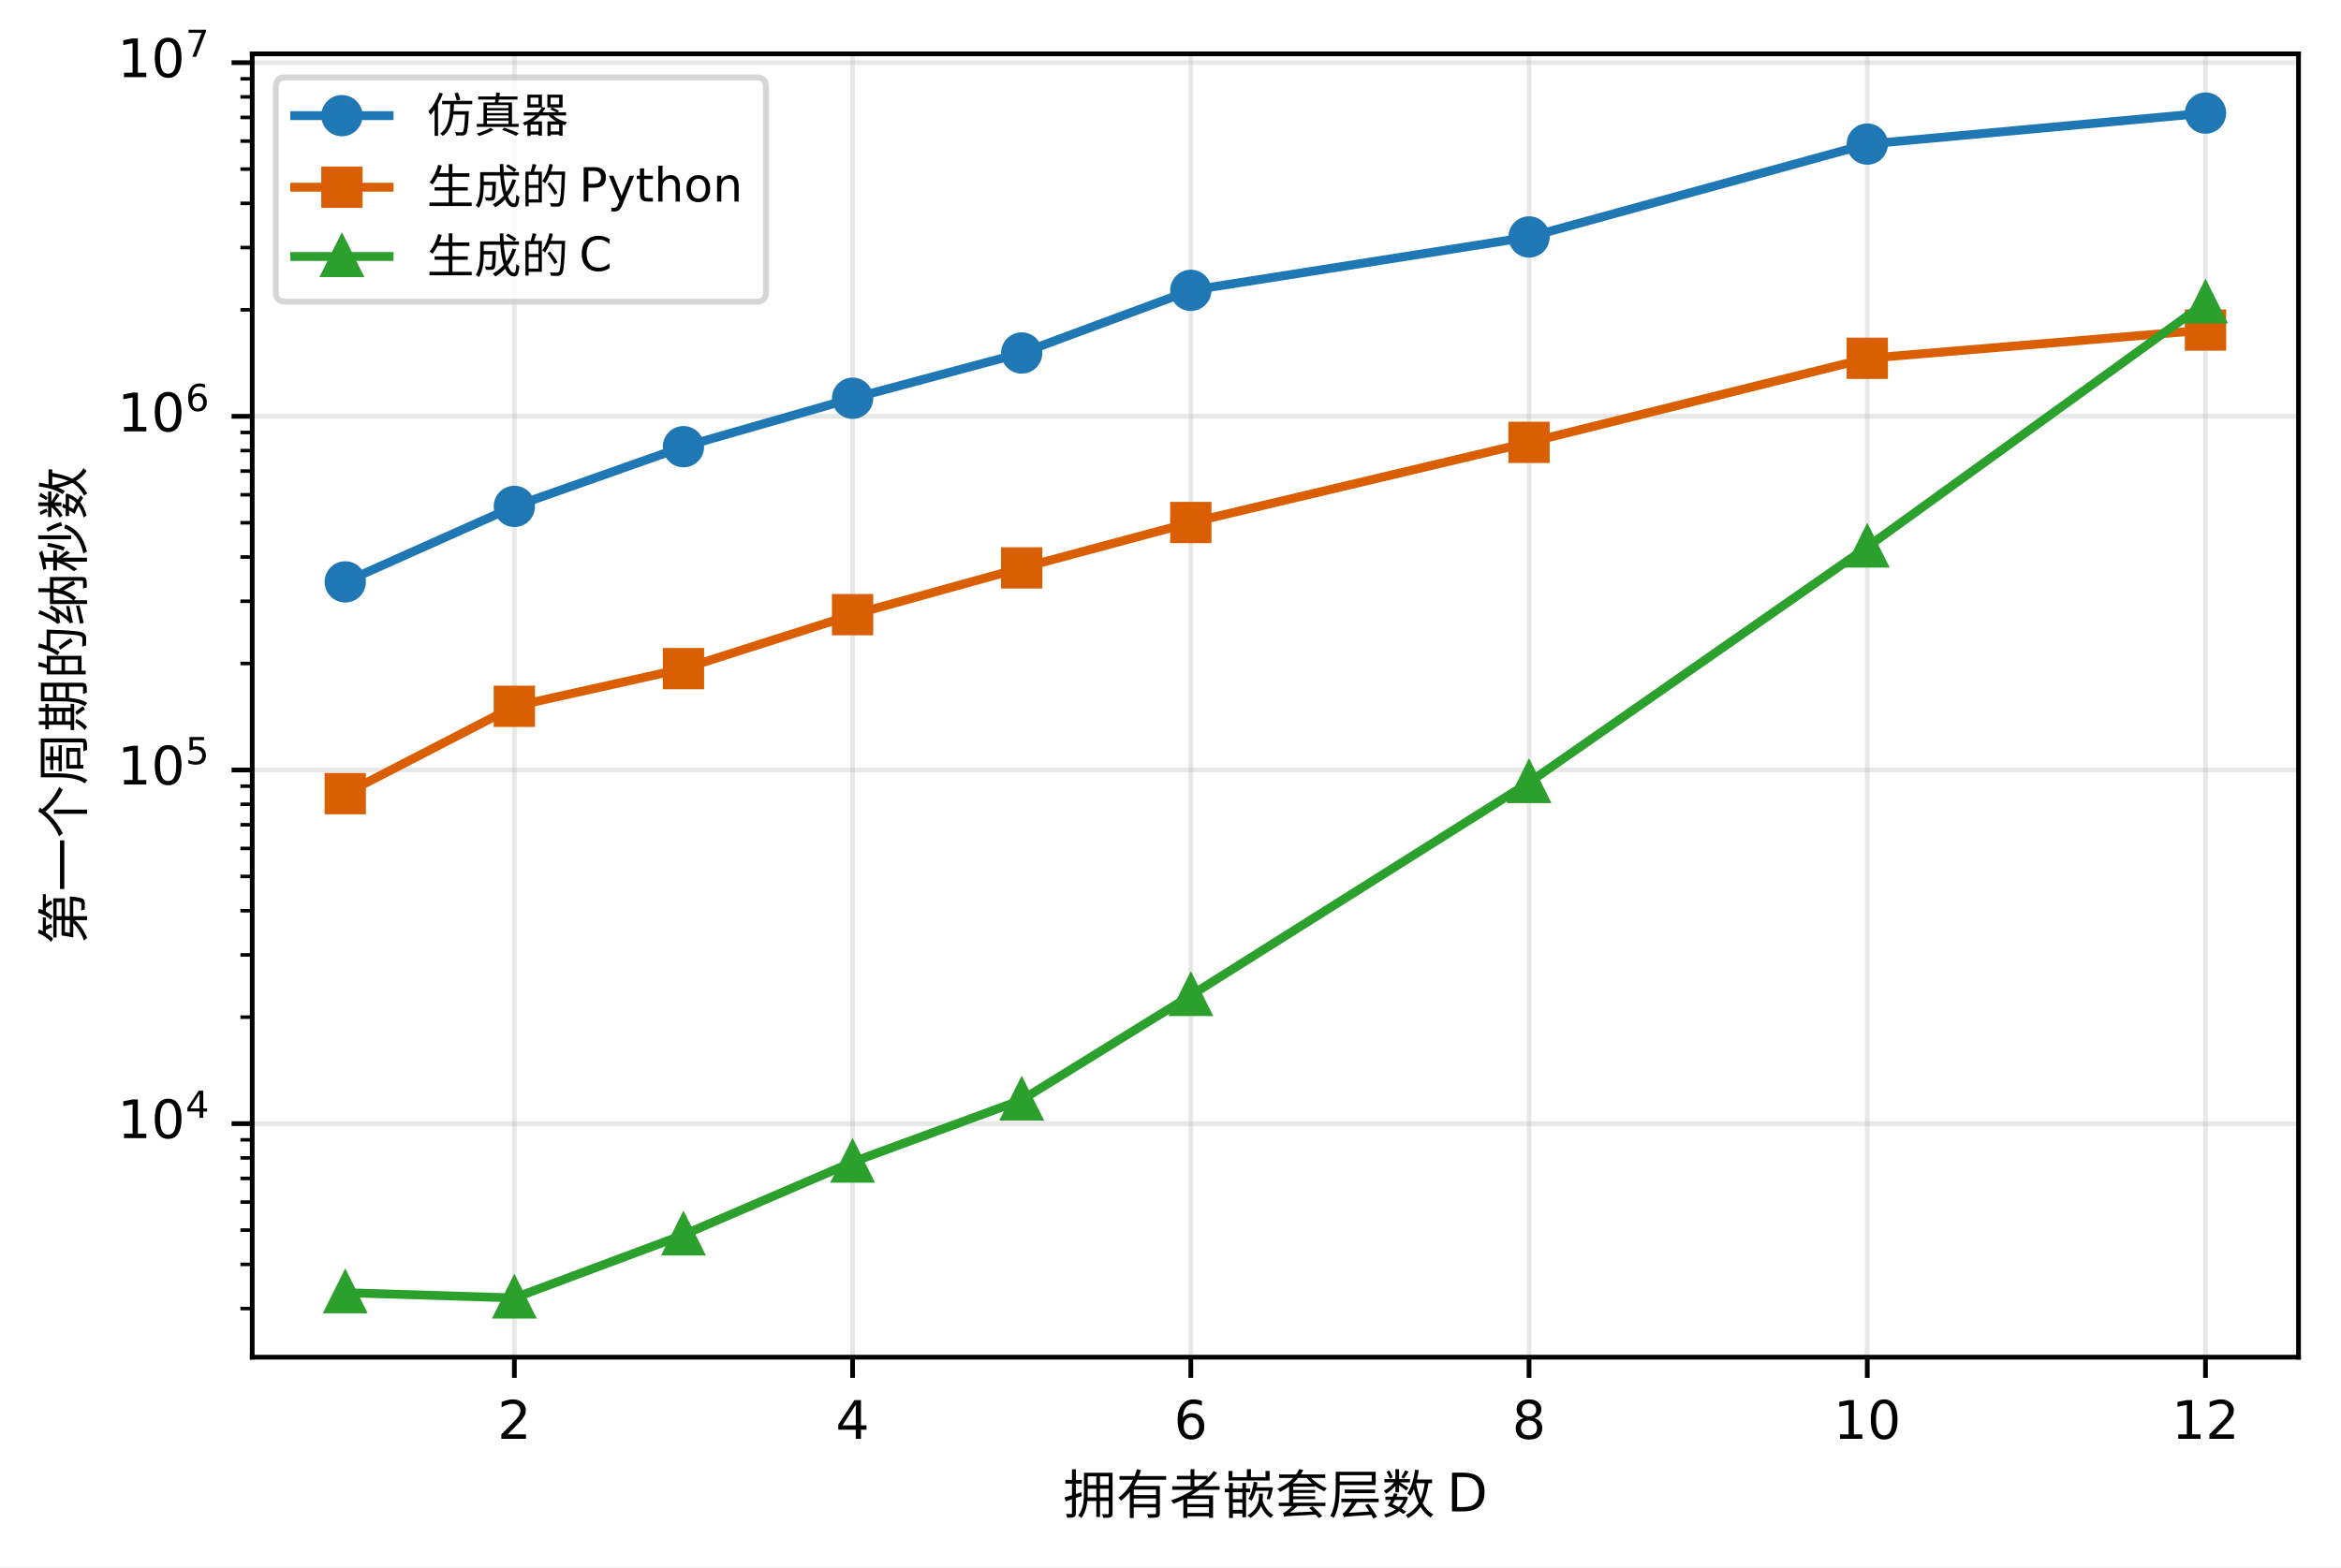
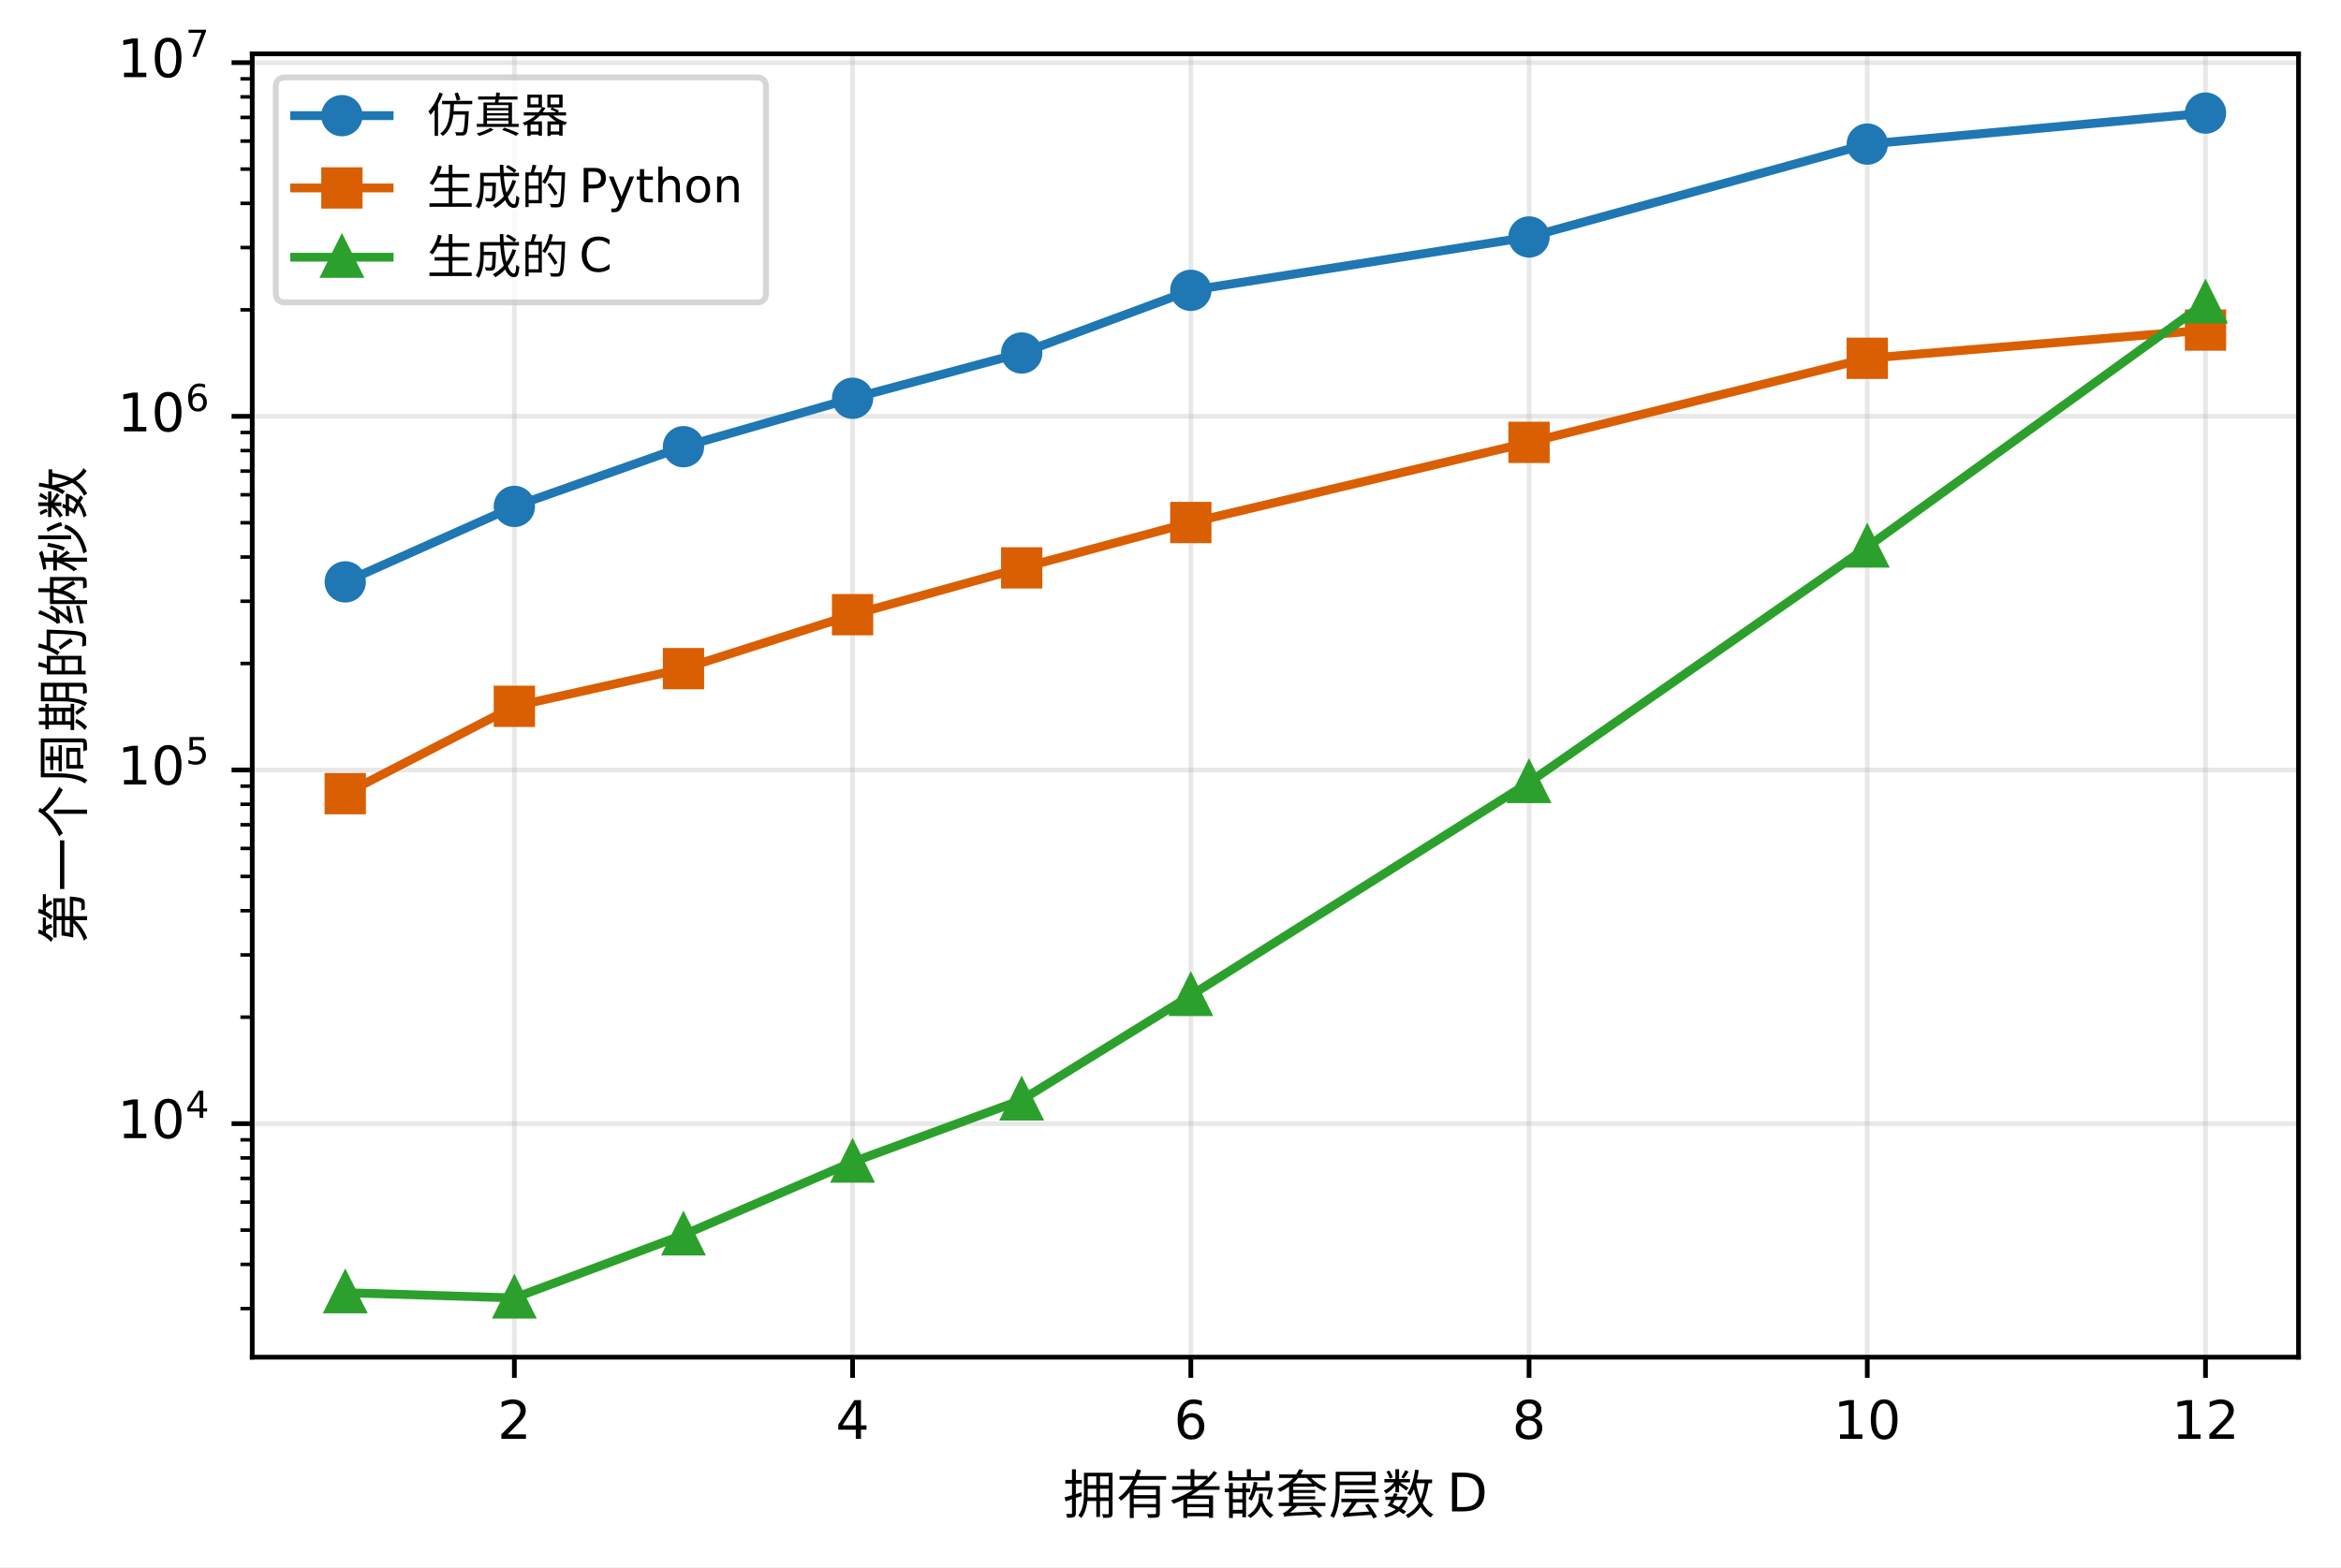
<svg xmlns="http://www.w3.org/2000/svg" xmlns:xlink="http://www.w3.org/1999/xlink" width="396.77pt" height="265.714pt" viewBox="0 0 396.77 265.714" version="1.1">
  <defs>
    <style type="text/css">*{stroke-linejoin: round; stroke-linecap: butt}</style>
  </defs>
  <g id="figure_1">
    <g id="patch_1">
      <path d="M 0 265.714  L 396.77 265.714  L 396.77 0  L 0 0  z " style="fill: #ffffff" />
    </g>
    <g id="axes_1">
      <g id="patch_2">
        <path d="M 42.75 230.094  L 389.57 230.094  L 389.57 9.128  L 42.75 9.128  z " style="fill: #ffffff" />
      </g>
      <g id="matplotlib.axis_1">
        <g id="xtick_1">
          <g id="line2d_1">
            <path d="M 87.178 230.094  L 87.178 9.128  " clip-path="url(#pd5afad294e)" style="fill: none; stroke: #b0b0b0; stroke-opacity: 0.3; stroke-width: 0.8; stroke-linecap: square" />
          </g>
          <g id="line2d_2">
            <defs>
              <path id="mfd28417cee" d="M 0 0  L 0 3.5  " style="stroke: #000000; stroke-width: 0.8" />
            </defs>
            <g>
              <use xlink:href="#mfd28417cee" x="87.178" y="230.094" style="stroke: #000000; stroke-width: 0.8" />
            </g>
          </g>
          <g id="text_1">
            <text style="font: 9px 'DejaVu Sans', 'Noto Sans CJK SC', 'Microsoft YaHei', 'PingFang SC', 'Droid Sans Fallback', sans-serif; text-anchor: middle" x="87.178" y="243.932" transform="rotate(-0 87.17762 243.9324)">2</text>
          </g>
        </g>
        <g id="xtick_2">
          <g id="line2d_3">
            <path d="M 144.503 230.094  L 144.503 9.128  " clip-path="url(#pd5afad294e)" style="fill: none; stroke: #b0b0b0; stroke-opacity: 0.3; stroke-width: 0.8; stroke-linecap: square" />
          </g>
          <g id="line2d_4">
            <g>
              <use xlink:href="#mfd28417cee" x="144.503" y="230.094" style="stroke: #000000; stroke-width: 0.8" />
            </g>
          </g>
          <g id="text_2">
            <text style="font: 9px 'DejaVu Sans', 'Noto Sans CJK SC', 'Microsoft YaHei', 'PingFang SC', 'Droid Sans Fallback', sans-serif; text-anchor: middle" x="144.503" y="243.932" transform="rotate(-0 144.5032 243.9324)">4</text>
          </g>
        </g>
        <g id="xtick_3">
          <g id="line2d_5">
            <path d="M 201.829 230.094  L 201.829 9.128  " clip-path="url(#pd5afad294e)" style="fill: none; stroke: #b0b0b0; stroke-opacity: 0.3; stroke-width: 0.8; stroke-linecap: square" />
          </g>
          <g id="line2d_6">
            <g>
              <use xlink:href="#mfd28417cee" x="201.829" y="230.094" style="stroke: #000000; stroke-width: 0.8" />
            </g>
          </g>
          <g id="text_3">
            <text style="font: 9px 'DejaVu Sans', 'Noto Sans CJK SC', 'Microsoft YaHei', 'PingFang SC', 'Droid Sans Fallback', sans-serif; text-anchor: middle" x="201.829" y="243.932" transform="rotate(-0 201.8287 243.9324)">6</text>
          </g>
        </g>
        <g id="xtick_4">
          <g id="line2d_7">
            <path d="M 259.154 230.094  L 259.154 9.128  " clip-path="url(#pd5afad294e)" style="fill: none; stroke: #b0b0b0; stroke-opacity: 0.3; stroke-width: 0.8; stroke-linecap: square" />
          </g>
          <g id="line2d_8">
            <g>
              <use xlink:href="#mfd28417cee" x="259.154" y="230.094" style="stroke: #000000; stroke-width: 0.8" />
            </g>
          </g>
          <g id="text_4">
            <text style="font: 9px 'DejaVu Sans', 'Noto Sans CJK SC', 'Microsoft YaHei', 'PingFang SC', 'Droid Sans Fallback', sans-serif; text-anchor: middle" x="259.154" y="243.932" transform="rotate(-0 259.1543 243.9324)">8</text>
          </g>
        </g>
        <g id="xtick_5">
          <g id="line2d_9">
            <path d="M 316.48 230.094  L 316.48 9.128  " clip-path="url(#pd5afad294e)" style="fill: none; stroke: #b0b0b0; stroke-opacity: 0.3; stroke-width: 0.8; stroke-linecap: square" />
          </g>
          <g id="line2d_10">
            <g>
              <use xlink:href="#mfd28417cee" x="316.48" y="230.094" style="stroke: #000000; stroke-width: 0.8" />
            </g>
          </g>
          <g id="text_5">
            <text style="font: 9px 'DejaVu Sans', 'Noto Sans CJK SC', 'Microsoft YaHei', 'PingFang SC', 'Droid Sans Fallback', sans-serif; text-anchor: middle" x="316.48" y="243.932" transform="rotate(-0 316.4799 243.9324)">10</text>
          </g>
        </g>
        <g id="xtick_6">
          <g id="line2d_11">
            <path d="M 373.805 230.094  L 373.805 9.128  " clip-path="url(#pd5afad294e)" style="fill: none; stroke: #b0b0b0; stroke-opacity: 0.3; stroke-width: 0.8; stroke-linecap: square" />
          </g>
          <g id="line2d_12">
            <g>
              <use xlink:href="#mfd28417cee" x="373.805" y="230.094" style="stroke: #000000; stroke-width: 0.8" />
            </g>
          </g>
          <g id="text_6">
            <text style="font: 9px 'DejaVu Sans', 'Noto Sans CJK SC', 'Microsoft YaHei', 'PingFang SC', 'Droid Sans Fallback', sans-serif; text-anchor: middle" x="373.805" y="243.932" transform="rotate(-0 373.8054 243.9324)">12</text>
          </g>
        </g>
        <g id="text_7">
          <text style="font: 9px 'DejaVu Sans', 'Noto Sans CJK SC', 'Microsoft YaHei', 'PingFang SC', 'Droid Sans Fallback', sans-serif; text-anchor: middle" x="216.16" y="256.643" transform="rotate(-0 216.1601 256.6427)">拥有者嵌套层数 D</text>
        </g>
      </g>
      <g id="matplotlib.axis_2">
        <g id="ytick_1">
          <g id="line2d_13">
            <path d="M 42.75 190.5  L 389.57 190.5  " clip-path="url(#pd5afad294e)" style="fill: none; stroke: #b0b0b0; stroke-opacity: 0.3; stroke-width: 0.8; stroke-linecap: square" />
          </g>
          <g id="line2d_14">
            <defs>
              <path id="m874a8f1af9" d="M 0 0  L -3.5 0  " style="stroke: #000000; stroke-width: 0.8" />
            </defs>
            <g>
              <use xlink:href="#m874a8f1af9" x="42.75" y="190.5" style="stroke: #000000; stroke-width: 0.8" />
            </g>
          </g>
          <g id="text_8">
            <g transform="translate(19.91031 193.9196)">
              <text>
                <tspan style="font: 9px 'DejaVu Sans', 'Noto Sans CJK SC', 'Microsoft YaHei', 'PingFang SC', 'Droid Sans Fallback', sans-serif" x="0 5.726" y="-0.961">10</tspan>
                <tspan style="font: 6.3px 'DejaVu Sans'" x="11.538" y="-4.406">4</tspan>
              </text>
            </g>
          </g>
        </g>
        <g id="ytick_2">
          <g id="line2d_15">
            <path d="M 42.75 130.54  L 389.57 130.54  " clip-path="url(#pd5afad294e)" style="fill: none; stroke: #b0b0b0; stroke-opacity: 0.3; stroke-width: 0.8; stroke-linecap: square" />
          </g>
          <g id="line2d_16">
            <g>
              <use xlink:href="#m874a8f1af9" x="42.75" y="130.54" style="stroke: #000000; stroke-width: 0.8" />
            </g>
          </g>
          <g id="text_9">
            <g transform="translate(19.91031 133.9593)">
              <text>
                <tspan style="font: 9px 'DejaVu Sans', 'Noto Sans CJK SC', 'Microsoft YaHei', 'PingFang SC', 'Droid Sans Fallback', sans-serif" x="0 5.726" y="-0.961">10</tspan>
                <tspan style="font: 6.3px 'DejaVu Sans'" x="11.538" y="-4.406">5</tspan>
              </text>
            </g>
          </g>
        </g>
        <g id="ytick_3">
          <g id="line2d_17">
            <path d="M 42.75 70.58  L 389.57 70.58  " clip-path="url(#pd5afad294e)" style="fill: none; stroke: #b0b0b0; stroke-opacity: 0.3; stroke-width: 0.8; stroke-linecap: square" />
          </g>
          <g id="line2d_18">
            <g>
              <use xlink:href="#m874a8f1af9" x="42.75" y="70.58" style="stroke: #000000; stroke-width: 0.8" />
            </g>
          </g>
          <g id="text_10">
            <g transform="translate(19.91031 73.99893)">
              <text>
                <tspan style="font: 9px 'DejaVu Sans', 'Noto Sans CJK SC', 'Microsoft YaHei', 'PingFang SC', 'Droid Sans Fallback', sans-serif" x="0 5.726" y="-0.873">10</tspan>
                <tspan style="font: 6.3px 'DejaVu Sans'" x="11.538" y="-4.319">6</tspan>
              </text>
            </g>
          </g>
        </g>
        <g id="ytick_4">
          <g id="line2d_19">
            <path d="M 42.75 10.619  L 389.57 10.619  " clip-path="url(#pd5afad294e)" style="fill: none; stroke: #b0b0b0; stroke-opacity: 0.3; stroke-width: 0.8; stroke-linecap: square" />
          </g>
          <g id="line2d_20">
            <g>
              <use xlink:href="#m874a8f1af9" x="42.75" y="10.619" style="stroke: #000000; stroke-width: 0.8" />
            </g>
          </g>
          <g id="text_11">
            <g transform="translate(19.91031 14.03859)">
              <text>
                <tspan style="font: 9px 'DejaVu Sans', 'Noto Sans CJK SC', 'Microsoft YaHei', 'PingFang SC', 'Droid Sans Fallback', sans-serif" x="0 5.726" y="-0.961">10</tspan>
                <tspan style="font: 6.3px 'DejaVu Sans'" x="11.538" y="-4.406">7</tspan>
              </text>
            </g>
          </g>
        </g>
        <g id="ytick_5">
          <g id="line2d_21">
            <defs>
              <path id="m0fd7a1b4c4" d="M 0 0  L -2 0  " style="stroke: #000000; stroke-width: 0.6" />
            </defs>
            <g>
              <use xlink:href="#m0fd7a1b4c4" x="42.75" y="221.852" style="stroke: #000000; stroke-width: 0.6" />
            </g>
          </g>
        </g>
        <g id="ytick_6">
          <g id="line2d_22">
            <g>
              <use xlink:href="#m0fd7a1b4c4" x="42.75" y="214.361" style="stroke: #000000; stroke-width: 0.6" />
            </g>
          </g>
        </g>
        <g id="ytick_7">
          <g id="line2d_23">
            <g>
              <use xlink:href="#m0fd7a1b4c4" x="42.75" y="208.55" style="stroke: #000000; stroke-width: 0.6" />
            </g>
          </g>
        </g>
        <g id="ytick_8">
          <g id="line2d_24">
            <g>
              <use xlink:href="#m0fd7a1b4c4" x="42.75" y="203.802" style="stroke: #000000; stroke-width: 0.6" />
            </g>
          </g>
        </g>
        <g id="ytick_9">
          <g id="line2d_25">
            <g>
              <use xlink:href="#m0fd7a1b4c4" x="42.75" y="199.788" style="stroke: #000000; stroke-width: 0.6" />
            </g>
          </g>
        </g>
        <g id="ytick_10">
          <g id="line2d_26">
            <g>
              <use xlink:href="#m0fd7a1b4c4" x="42.75" y="196.311" style="stroke: #000000; stroke-width: 0.6" />
            </g>
          </g>
        </g>
        <g id="ytick_11">
          <g id="line2d_27">
            <g>
              <use xlink:href="#m0fd7a1b4c4" x="42.75" y="193.244" style="stroke: #000000; stroke-width: 0.6" />
            </g>
          </g>
        </g>
        <g id="ytick_12">
          <g id="line2d_28">
            <g>
              <use xlink:href="#m0fd7a1b4c4" x="42.75" y="172.45" style="stroke: #000000; stroke-width: 0.6" />
            </g>
          </g>
        </g>
        <g id="ytick_13">
          <g id="line2d_29">
            <g>
              <use xlink:href="#m0fd7a1b4c4" x="42.75" y="161.892" style="stroke: #000000; stroke-width: 0.6" />
            </g>
          </g>
        </g>
        <g id="ytick_14">
          <g id="line2d_30">
            <g>
              <use xlink:href="#m0fd7a1b4c4" x="42.75" y="154.401" style="stroke: #000000; stroke-width: 0.6" />
            </g>
          </g>
        </g>
        <g id="ytick_15">
          <g id="line2d_31">
            <g>
              <use xlink:href="#m0fd7a1b4c4" x="42.75" y="148.59" style="stroke: #000000; stroke-width: 0.6" />
            </g>
          </g>
        </g>
        <g id="ytick_16">
          <g id="line2d_32">
            <g>
              <use xlink:href="#m0fd7a1b4c4" x="42.75" y="143.842" style="stroke: #000000; stroke-width: 0.6" />
            </g>
          </g>
        </g>
        <g id="ytick_17">
          <g id="line2d_33">
            <g>
              <use xlink:href="#m0fd7a1b4c4" x="42.75" y="139.828" style="stroke: #000000; stroke-width: 0.6" />
            </g>
          </g>
        </g>
        <g id="ytick_18">
          <g id="line2d_34">
            <g>
              <use xlink:href="#m0fd7a1b4c4" x="42.75" y="136.351" style="stroke: #000000; stroke-width: 0.6" />
            </g>
          </g>
        </g>
        <g id="ytick_19">
          <g id="line2d_35">
            <g>
              <use xlink:href="#m0fd7a1b4c4" x="42.75" y="133.284" style="stroke: #000000; stroke-width: 0.6" />
            </g>
          </g>
        </g>
        <g id="ytick_20">
          <g id="line2d_36">
            <g>
              <use xlink:href="#m0fd7a1b4c4" x="42.75" y="112.49" style="stroke: #000000; stroke-width: 0.6" />
            </g>
          </g>
        </g>
        <g id="ytick_21">
          <g id="line2d_37">
            <g>
              <use xlink:href="#m0fd7a1b4c4" x="42.75" y="101.932" style="stroke: #000000; stroke-width: 0.6" />
            </g>
          </g>
        </g>
        <g id="ytick_22">
          <g id="line2d_38">
            <g>
              <use xlink:href="#m0fd7a1b4c4" x="42.75" y="94.44" style="stroke: #000000; stroke-width: 0.6" />
            </g>
          </g>
        </g>
        <g id="ytick_23">
          <g id="line2d_39">
            <g>
              <use xlink:href="#m0fd7a1b4c4" x="42.75" y="88.629" style="stroke: #000000; stroke-width: 0.6" />
            </g>
          </g>
        </g>
        <g id="ytick_24">
          <g id="line2d_40">
            <g>
              <use xlink:href="#m0fd7a1b4c4" x="42.75" y="83.882" style="stroke: #000000; stroke-width: 0.6" />
            </g>
          </g>
        </g>
        <g id="ytick_25">
          <g id="line2d_41">
            <g>
              <use xlink:href="#m0fd7a1b4c4" x="42.75" y="79.868" style="stroke: #000000; stroke-width: 0.6" />
            </g>
          </g>
        </g>
        <g id="ytick_26">
          <g id="line2d_42">
            <g>
              <use xlink:href="#m0fd7a1b4c4" x="42.75" y="76.39" style="stroke: #000000; stroke-width: 0.6" />
            </g>
          </g>
        </g>
        <g id="ytick_27">
          <g id="line2d_43">
            <g>
              <use xlink:href="#m0fd7a1b4c4" x="42.75" y="73.323" style="stroke: #000000; stroke-width: 0.6" />
            </g>
          </g>
        </g>
        <g id="ytick_28">
          <g id="line2d_44">
            <g>
              <use xlink:href="#m0fd7a1b4c4" x="42.75" y="52.53" style="stroke: #000000; stroke-width: 0.6" />
            </g>
          </g>
        </g>
        <g id="ytick_29">
          <g id="line2d_45">
            <g>
              <use xlink:href="#m0fd7a1b4c4" x="42.75" y="41.971" style="stroke: #000000; stroke-width: 0.6" />
            </g>
          </g>
        </g>
        <g id="ytick_30">
          <g id="line2d_46">
            <g>
              <use xlink:href="#m0fd7a1b4c4" x="42.75" y="34.48" style="stroke: #000000; stroke-width: 0.6" />
            </g>
          </g>
        </g>
        <g id="ytick_31">
          <g id="line2d_47">
            <g>
              <use xlink:href="#m0fd7a1b4c4" x="42.75" y="28.669" style="stroke: #000000; stroke-width: 0.6" />
            </g>
          </g>
        </g>
        <g id="ytick_32">
          <g id="line2d_48">
            <g>
              <use xlink:href="#m0fd7a1b4c4" x="42.75" y="23.921" style="stroke: #000000; stroke-width: 0.6" />
            </g>
          </g>
        </g>
        <g id="ytick_33">
          <g id="line2d_49">
            <g>
              <use xlink:href="#m0fd7a1b4c4" x="42.75" y="19.907" style="stroke: #000000; stroke-width: 0.6" />
            </g>
          </g>
        </g>
        <g id="ytick_34">
          <g id="line2d_50">
            <g>
              <use xlink:href="#m0fd7a1b4c4" x="42.75" y="16.43" style="stroke: #000000; stroke-width: 0.6" />
            </g>
          </g>
        </g>
        <g id="ytick_35">
          <g id="line2d_51">
            <g>
              <use xlink:href="#m0fd7a1b4c4" x="42.75" y="13.363" style="stroke: #000000; stroke-width: 0.6" />
            </g>
          </g>
        </g>
        <g id="text_12">
          <text style="font: 9px 'DejaVu Sans', 'Noto Sans CJK SC', 'Microsoft YaHei', 'PingFang SC', 'Droid Sans Fallback', sans-serif; text-anchor: middle" x="14.039" y="119.611" transform="rotate(-90 14.03859 119.6108)">第一个周期的纳秒数</text>
        </g>
      </g>
      <g id="line2d_52">
        <path d="M 58.515 98.652  L 87.178 85.855  L 115.84 75.731  L 144.503 67.519  L 173.166 59.846  L 201.829 49.223  L 259.154 40.174  L 316.48 24.428  L 373.805 19.172  " clip-path="url(#pd5afad294e)" style="fill: none; stroke: #1f77b4; stroke-width: 1.5; stroke-linecap: square" />
        <defs>
          <path id="m526a080f93" d="M 0 3  C 0.796 3 1.559 2.684 2.121 2.121  C 2.684 1.559 3 0.796 3 0  C 3 -0.796 2.684 -1.559 2.121 -2.121  C 1.559 -2.684 0.796 -3 0 -3  C -0.796 -3 -1.559 -2.684 -2.121 -2.121  C -2.684 -1.559 -3 -0.796 -3 0  C -3 0.796 -2.684 1.559 -2.121 2.121  C -1.559 2.684 -0.796 3 0 3  z " style="stroke: #1f77b4" />
        </defs>
        <g clip-path="url(#pd5afad294e)">
          <use xlink:href="#m526a080f93" x="58.515" y="98.652" style="fill: #1f77b4; stroke: #1f77b4" />
          <use xlink:href="#m526a080f93" x="87.178" y="85.855" style="fill: #1f77b4; stroke: #1f77b4" />
          <use xlink:href="#m526a080f93" x="115.84" y="75.731" style="fill: #1f77b4; stroke: #1f77b4" />
          <use xlink:href="#m526a080f93" x="144.503" y="67.519" style="fill: #1f77b4; stroke: #1f77b4" />
          <use xlink:href="#m526a080f93" x="173.166" y="59.846" style="fill: #1f77b4; stroke: #1f77b4" />
          <use xlink:href="#m526a080f93" x="201.829" y="49.223" style="fill: #1f77b4; stroke: #1f77b4" />
          <use xlink:href="#m526a080f93" x="259.154" y="40.174" style="fill: #1f77b4; stroke: #1f77b4" />
          <use xlink:href="#m526a080f93" x="316.48" y="24.428" style="fill: #1f77b4; stroke: #1f77b4" />
          <use xlink:href="#m526a080f93" x="373.805" y="19.172" style="fill: #1f77b4; stroke: #1f77b4" />
        </g>
      </g>
      <g id="line2d_53">
        <path d="M 58.515 134.553  L 87.178 119.747  L 115.84 113.358  L 144.503 104.211  L 173.166 96.278  L 201.829 88.586  L 259.154 74.997  L 316.48 60.745  L 373.805 55.959  " clip-path="url(#pd5afad294e)" style="fill: none; stroke: #d95f02; stroke-width: 1.5; stroke-linecap: square" />
        <defs>
          <path id="m8aa821717e" d="M -3 3  L 3 3  L 3 -3  L -3 -3  z " style="stroke: #d95f02; stroke-linejoin: miter" />
        </defs>
        <g clip-path="url(#pd5afad294e)">
          <use xlink:href="#m8aa821717e" x="58.515" y="134.553" style="fill: #d95f02; stroke: #d95f02; stroke-linejoin: miter" />
          <use xlink:href="#m8aa821717e" x="87.178" y="119.747" style="fill: #d95f02; stroke: #d95f02; stroke-linejoin: miter" />
          <use xlink:href="#m8aa821717e" x="115.84" y="113.358" style="fill: #d95f02; stroke: #d95f02; stroke-linejoin: miter" />
          <use xlink:href="#m8aa821717e" x="144.503" y="104.211" style="fill: #d95f02; stroke: #d95f02; stroke-linejoin: miter" />
          <use xlink:href="#m8aa821717e" x="173.166" y="96.278" style="fill: #d95f02; stroke: #d95f02; stroke-linejoin: miter" />
          <use xlink:href="#m8aa821717e" x="201.829" y="88.586" style="fill: #d95f02; stroke: #d95f02; stroke-linejoin: miter" />
          <use xlink:href="#m8aa821717e" x="259.154" y="74.997" style="fill: #d95f02; stroke: #d95f02; stroke-linejoin: miter" />
          <use xlink:href="#m8aa821717e" x="316.48" y="60.745" style="fill: #d95f02; stroke: #d95f02; stroke-linejoin: miter" />
          <use xlink:href="#m8aa821717e" x="373.805" y="55.959" style="fill: #d95f02; stroke: #d95f02; stroke-linejoin: miter" />
        </g>
      </g>
      <g id="line2d_54">
        <path d="M 58.515 219.158  L 87.178 220.05  L 115.84 209.349  L 144.503 197.01  L 173.166 186.472  L 201.829 168.757  L 259.154 132.657  L 316.48 92.732  L 373.805 51.34  " clip-path="url(#pd5afad294e)" style="fill: none; stroke: #2ca02c; stroke-width: 1.5; stroke-linecap: square" />
        <defs>
          <path id="m4138076623" d="M 0 -3  L -3 3  L 3 3  z " style="stroke: #2ca02c; stroke-linejoin: miter" />
        </defs>
        <g clip-path="url(#pd5afad294e)">
          <use xlink:href="#m4138076623" x="58.515" y="219.158" style="fill: #2ca02c; stroke: #2ca02c; stroke-linejoin: miter" />
          <use xlink:href="#m4138076623" x="87.178" y="220.05" style="fill: #2ca02c; stroke: #2ca02c; stroke-linejoin: miter" />
          <use xlink:href="#m4138076623" x="115.84" y="209.349" style="fill: #2ca02c; stroke: #2ca02c; stroke-linejoin: miter" />
          <use xlink:href="#m4138076623" x="144.503" y="197.01" style="fill: #2ca02c; stroke: #2ca02c; stroke-linejoin: miter" />
          <use xlink:href="#m4138076623" x="173.166" y="186.472" style="fill: #2ca02c; stroke: #2ca02c; stroke-linejoin: miter" />
          <use xlink:href="#m4138076623" x="201.829" y="168.757" style="fill: #2ca02c; stroke: #2ca02c; stroke-linejoin: miter" />
          <use xlink:href="#m4138076623" x="259.154" y="132.657" style="fill: #2ca02c; stroke: #2ca02c; stroke-linejoin: miter" />
          <use xlink:href="#m4138076623" x="316.48" y="92.732" style="fill: #2ca02c; stroke: #2ca02c; stroke-linejoin: miter" />
          <use xlink:href="#m4138076623" x="373.805" y="51.34" style="fill: #2ca02c; stroke: #2ca02c; stroke-linejoin: miter" />
        </g>
      </g>
      <g id="patch_3">
        <path d="M 42.75 230.094  L 42.75 9.128  " style="fill: none; stroke: #000000; stroke-width: 0.8; stroke-linejoin: miter; stroke-linecap: square" />
      </g>
      <g id="patch_4">
        <path d="M 389.57 230.094  L 389.57 9.128  " style="fill: none; stroke: #000000; stroke-width: 0.8; stroke-linejoin: miter; stroke-linecap: square" />
      </g>
      <g id="patch_5">
        <path d="M 42.75 230.094  L 389.57 230.094  " style="fill: none; stroke: #000000; stroke-width: 0.8; stroke-linejoin: miter; stroke-linecap: square" />
      </g>
      <g id="patch_6">
        <path d="M 42.75 9.128  L 389.57 9.128  " style="fill: none; stroke: #000000; stroke-width: 0.8; stroke-linejoin: miter; stroke-linecap: square" />
      </g>
      <g id="legend_1">
        <g id="patch_7">
-           <path d="M 48.35 51.145  L 128.223 51.145  Q 129.823 51.145 129.823 49.545  L 129.823 14.728  Q 129.823 13.128 128.223 13.128  L 48.35 13.128  Q 46.75 13.128 46.75 14.728  L 46.75 49.545  Q 46.75 51.145 48.35 51.145  z " style="fill: #ffffff; opacity: 0.8; stroke: #cccccc; stroke-linejoin: miter" />
+           <path d="M 48.35 51.27  L 128.223 51.27  Q 129.823 51.27 129.823 49.67  L 129.823 14.728  Q 129.823 13.128 128.223 13.128  L 48.35 13.128  Q 46.75 13.128 46.75 14.728  L 46.75 49.67  Q 46.75 51.27 48.35 51.27  z " style="fill: #ffffff; opacity: 0.8; stroke: #cccccc; stroke-linejoin: miter" />
        </g>
        <g id="line2d_55">
          <path d="M 49.95 19.607  L 57.95 19.607  L 65.95 19.607  " style="fill: none; stroke: #1f77b4; stroke-width: 1.5; stroke-linecap: square" />
          <g>
            <use xlink:href="#m526a080f93" x="57.95" y="19.607" style="fill: #1f77b4; stroke: #1f77b4" />
          </g>
        </g>
        <g id="text_13">
          <text style="font: 8px 'DejaVu Sans', 'Noto Sans CJK SC', 'Microsoft YaHei', 'PingFang SC', 'Droid Sans Fallback', sans-serif; text-anchor: start" x="72.35" y="22.407" transform="rotate(-0 72.35031 22.40659)">仿真器</text>
        </g>
        <g id="line2d_56">
-           <path d="M 49.95 31.739  L 57.95 31.739  L 65.95 31.739  " style="fill: none; stroke: #d95f02; stroke-width: 1.5; stroke-linecap: square" />
+           <path d="M 49.95 31.864  L 57.95 31.864  L 65.95 31.864  " style="fill: none; stroke: #d95f02; stroke-width: 1.5; stroke-linecap: square" />
          <g>
-             <use xlink:href="#m8aa821717e" x="57.95" y="31.739" style="fill: #d95f02; stroke: #d95f02; stroke-linejoin: miter" />
+             <use xlink:href="#m8aa821717e" x="57.95" y="31.864" style="fill: #d95f02; stroke: #d95f02; stroke-linejoin: miter" />
          </g>
        </g>
        <g id="text_14">
-           <text style="font: 8px 'DejaVu Sans', 'Noto Sans CJK SC', 'Microsoft YaHei', 'PingFang SC', 'Droid Sans Fallback', sans-serif; text-anchor: start" x="72.35" y="34.539" transform="rotate(-0 72.35031 34.53909)">生成的 Python</text>
+           <text style="font: 8px 'DejaVu Sans', 'Noto Sans CJK SC', 'Microsoft YaHei', 'PingFang SC', 'Droid Sans Fallback', sans-serif; text-anchor: start" x="72.35" y="34.664" transform="rotate(-0 72.35031 34.66409)">生成的 Python</text>
        </g>
        <g id="line2d_57">
-           <path d="M 49.95 43.482  L 57.95 43.482  L 65.95 43.482  " style="fill: none; stroke: #2ca02c; stroke-width: 1.5; stroke-linecap: square" />
+           <path d="M 49.95 43.607  L 57.95 43.607  L 65.95 43.607  " style="fill: none; stroke: #2ca02c; stroke-width: 1.5; stroke-linecap: square" />
          <g>
-             <use xlink:href="#m4138076623" x="57.95" y="43.482" style="fill: #2ca02c; stroke: #2ca02c; stroke-linejoin: miter" />
+             <use xlink:href="#m4138076623" x="57.95" y="43.607" style="fill: #2ca02c; stroke: #2ca02c; stroke-linejoin: miter" />
          </g>
        </g>
        <g id="text_15">
-           <text style="font: 8px 'DejaVu Sans', 'Noto Sans CJK SC', 'Microsoft YaHei', 'PingFang SC', 'Droid Sans Fallback', sans-serif; text-anchor: start" x="72.35" y="46.282" transform="rotate(-0 72.35031 46.28159)">生成的 C</text>
+           <text style="font: 8px 'DejaVu Sans', 'Noto Sans CJK SC', 'Microsoft YaHei', 'PingFang SC', 'Droid Sans Fallback', sans-serif; text-anchor: start" x="72.35" y="46.407" transform="rotate(-0 72.35031 46.40659)">生成的 C</text>
        </g>
      </g>
    </g>
  </g>
  <defs>
    <clipPath id="pd5afad294e">
      <rect x="42.75" y="9.128" width="346.82" height="220.966" />
    </clipPath>
  </defs>
</svg>
